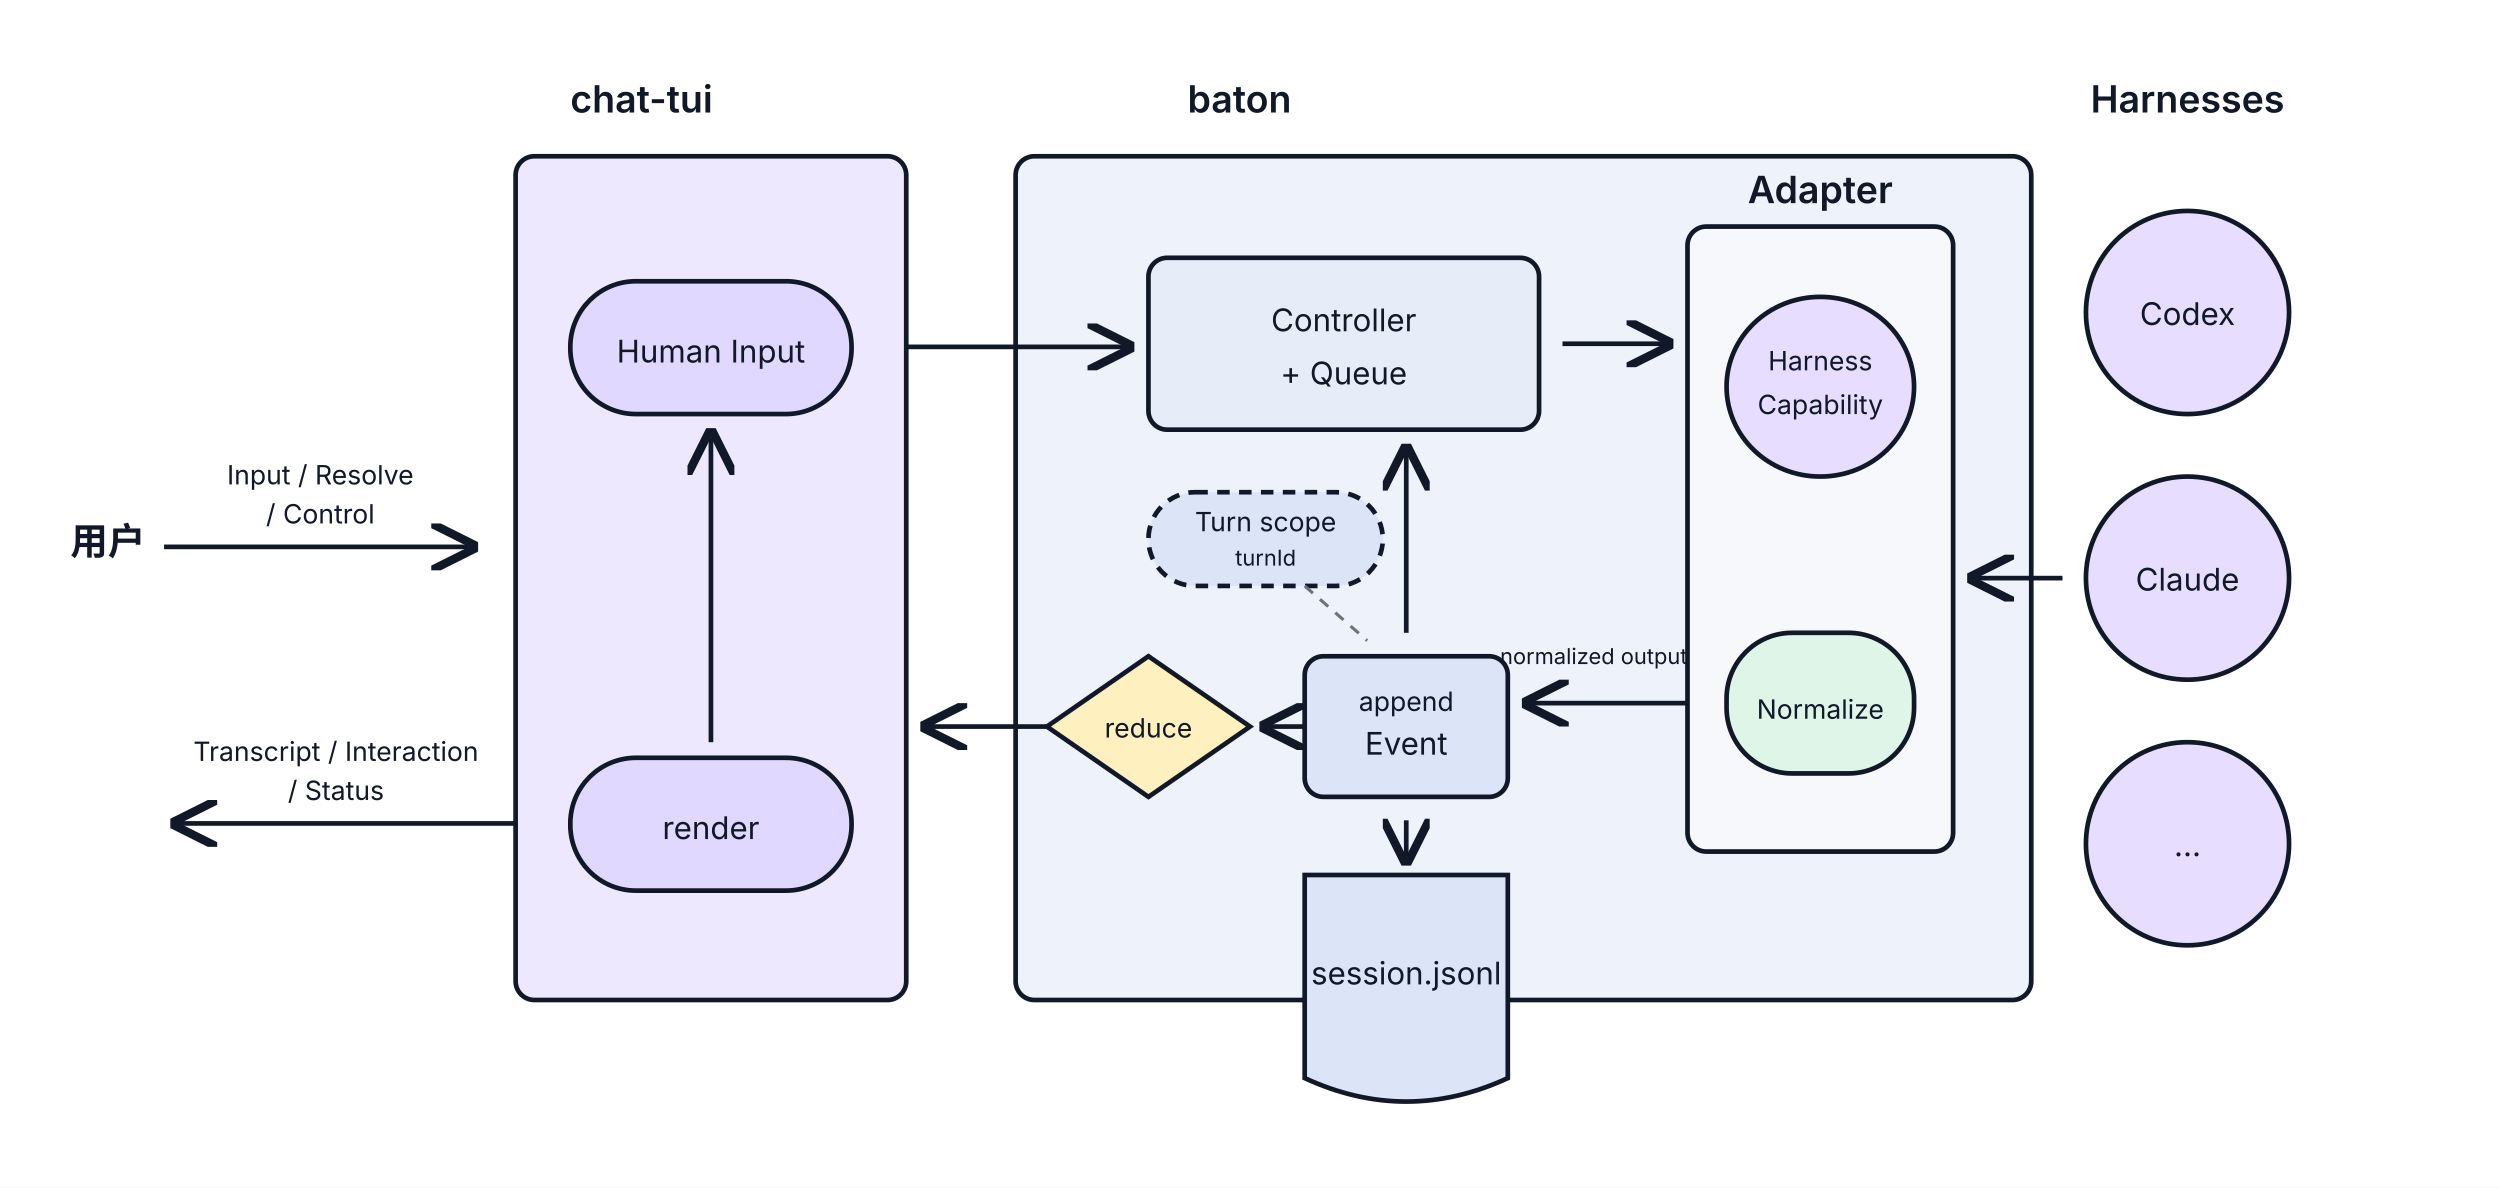
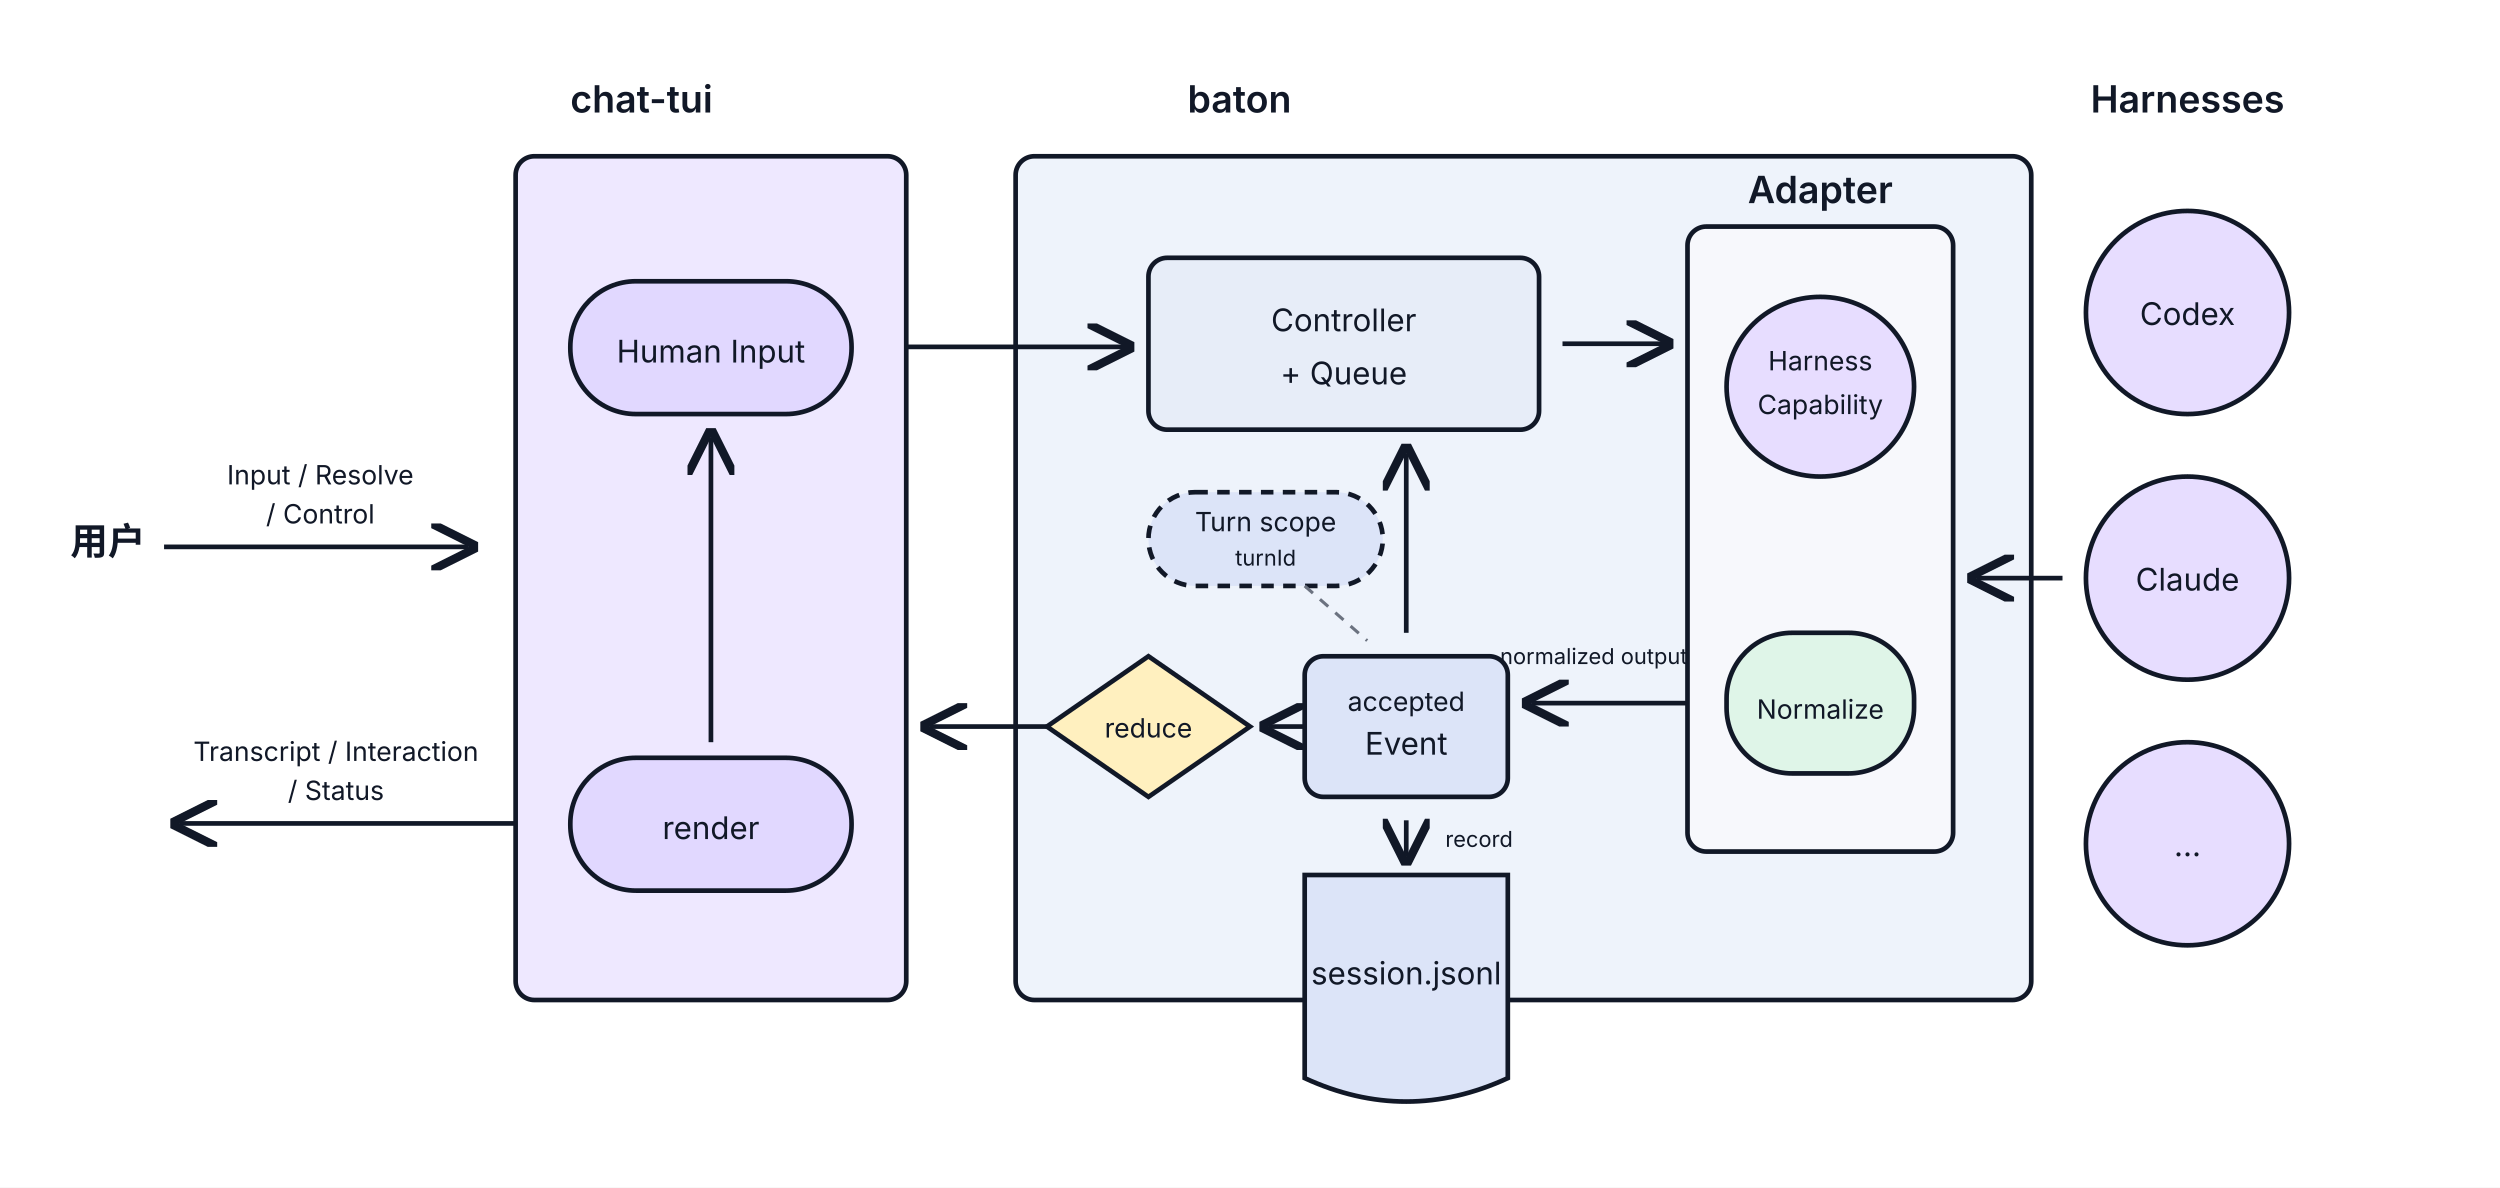
<svg xmlns="http://www.w3.org/2000/svg" width="1600" height="760" viewBox="0 0 1600 760">
  <defs>
    <marker id="arrow" markerWidth="10" markerHeight="10" refX="8" refY="5" orient="auto">
      <path d="M0,0 L10,5 L0,10" fill="none" stroke="#111827" stroke-width="1.8" />
    </marker>
    <style>
      text { font-family: -apple-system, BlinkMacSystemFont, "Segoe UI", "PingFang SC", sans-serif; fill: #111827; }
      .title { font-size: 24px; font-weight: 600; }
      .label { font-size: 20px; }
      .small { font-size: 17px; }
      .tiny { font-size: 14px; }
      .box { stroke: #111827; stroke-width: 3; }
      .flow { fill: none; stroke: #111827; stroke-width: 3; marker-end: url(#arrow); }
    </style>
  </defs>
  <rect width="1600" height="760" fill="#ffffff" />
  <text x="45" y="355" class="title">用户</text>
  <line x1="105" y1="350" x2="300" y2="350" class="flow" />
  <text x="205" y="310" text-anchor="middle" class="small">Input / Resolve</text>
  <text x="205" y="335" text-anchor="middle" class="small">/ Control</text>
  <text x="365" y="72" class="title">chat-tui</text>
  <rect x="330" y="100" width="250" height="540" rx="12" fill="#eee8ff" class="box" />
  <rect x="365" y="180" width="180" height="85" rx="42" fill="#e1d8ff" class="box" />
  <text x="455" y="232" text-anchor="middle" class="label">Human Input</text>
  <rect x="365" y="485" width="180" height="85" rx="42" fill="#e1d8ff" class="box" />
  <text x="455" y="537" text-anchor="middle" class="label">render</text>
  <line x1="455" y1="475" x2="455" y2="280" class="flow" />
  <text x="760" y="72" class="title">baton</text>
  <rect x="650" y="100" width="650" height="540" rx="12" fill="#eef3fb" class="box" />
  <rect x="735" y="165" width="250" height="110" rx="12" fill="#e7edf8" class="box" />
  <text x="860" y="212" text-anchor="middle" class="label">Controller</text>
  <text x="860" y="246" text-anchor="middle" class="label">+ Queue</text>
  <line x1="580" y1="222" x2="720" y2="222" class="flow" />
  <rect x="1080" y="145" width="170" height="400" rx="12" fill="#f7f8fc" class="box" />
  <text x="1165" y="130" text-anchor="middle" class="title">Adapter</text>
  <rect x="1105" y="190" width="120" height="115" rx="60" fill="#e7ddff" class="box" />
  <text x="1165" y="237" text-anchor="middle" class="small">Harness</text>
  <text x="1165" y="265" text-anchor="middle" class="small">Capability</text>
  <rect x="1105" y="405" width="120" height="90" rx="42" fill="#dff5e8" class="box" />
  <text x="1165" y="460" text-anchor="middle" class="small">Normalize</text>
  <line x1="1000" y1="220" x2="1065" y2="220" class="flow" />
  <rect x="735" y="315" width="150" height="60" rx="30" fill="#dce4f8" class="box" stroke-dasharray="8 6" />
  <text x="810" y="340" text-anchor="middle" class="small">Turn scope</text>
  <text x="810" y="362" text-anchor="middle" class="tiny">turnId</text>
  <rect x="835" y="420" width="130" height="90" rx="12" fill="#dce4f8" class="box" />
-   <text x="900" y="455" text-anchor="middle" class="small">append</text>
+   <text x="900" y="455" text-anchor="middle" class="small">accepted</text>
  <text x="900" y="483" text-anchor="middle" class="label">Event</text>
  <line x1="1080" y1="450" x2="980" y2="450" class="flow" />
  <text x="1020" y="425" text-anchor="middle" class="tiny">normalized output</text>
  <line x1="835" y1="375" x2="875" y2="410" fill="none" stroke="#6b7280" stroke-width="2" stroke-dasharray="7 6" />
  <line x1="900" y1="405" x2="900" y2="290" class="flow" />
  <polygon points="670,465 735,420 800,465 735,510" fill="#fff0bf" class="box" />
  <text x="735" y="472" text-anchor="middle" class="small">reduce</text>
  <line x1="835" y1="465" x2="812" y2="465" class="flow" />
  <line x1="670" y1="465" x2="595" y2="465" class="flow" />
  <path d="M835 560 H965 V690 Q900 720 835 690 Z" fill="#dce4f8" class="box" />
  <text x="900" y="630" text-anchor="middle" class="label">session.jsonl</text>
  <line x1="900" y1="525" x2="900" y2="548" class="flow" />
+   <text x="925" y="542" class="tiny">record</text>
  <text x="1400" y="72" text-anchor="middle" class="title">Harnesses</text>
  <circle cx="1400" cy="200" r="65" fill="#e7ddff" class="box" />
  <text x="1400" y="208" text-anchor="middle" class="label">Codex</text>
  <circle cx="1400" cy="370" r="65" fill="#e7ddff" class="box" />
  <text x="1400" y="378" text-anchor="middle" class="label">Claude</text>
  <circle cx="1400" cy="540" r="65" fill="#e7ddff" class="box" />
  <text x="1400" y="548" text-anchor="middle" class="label">…</text>
  <line x1="1320" y1="370" x2="1265" y2="370" class="flow" />
  <line x1="330" y1="527" x2="115" y2="527" class="flow" />
  <text x="215" y="487" text-anchor="middle" class="small">Transcript / Interaction</text>
  <text x="215" y="512" text-anchor="middle" class="small">/ Status</text>
</svg>
